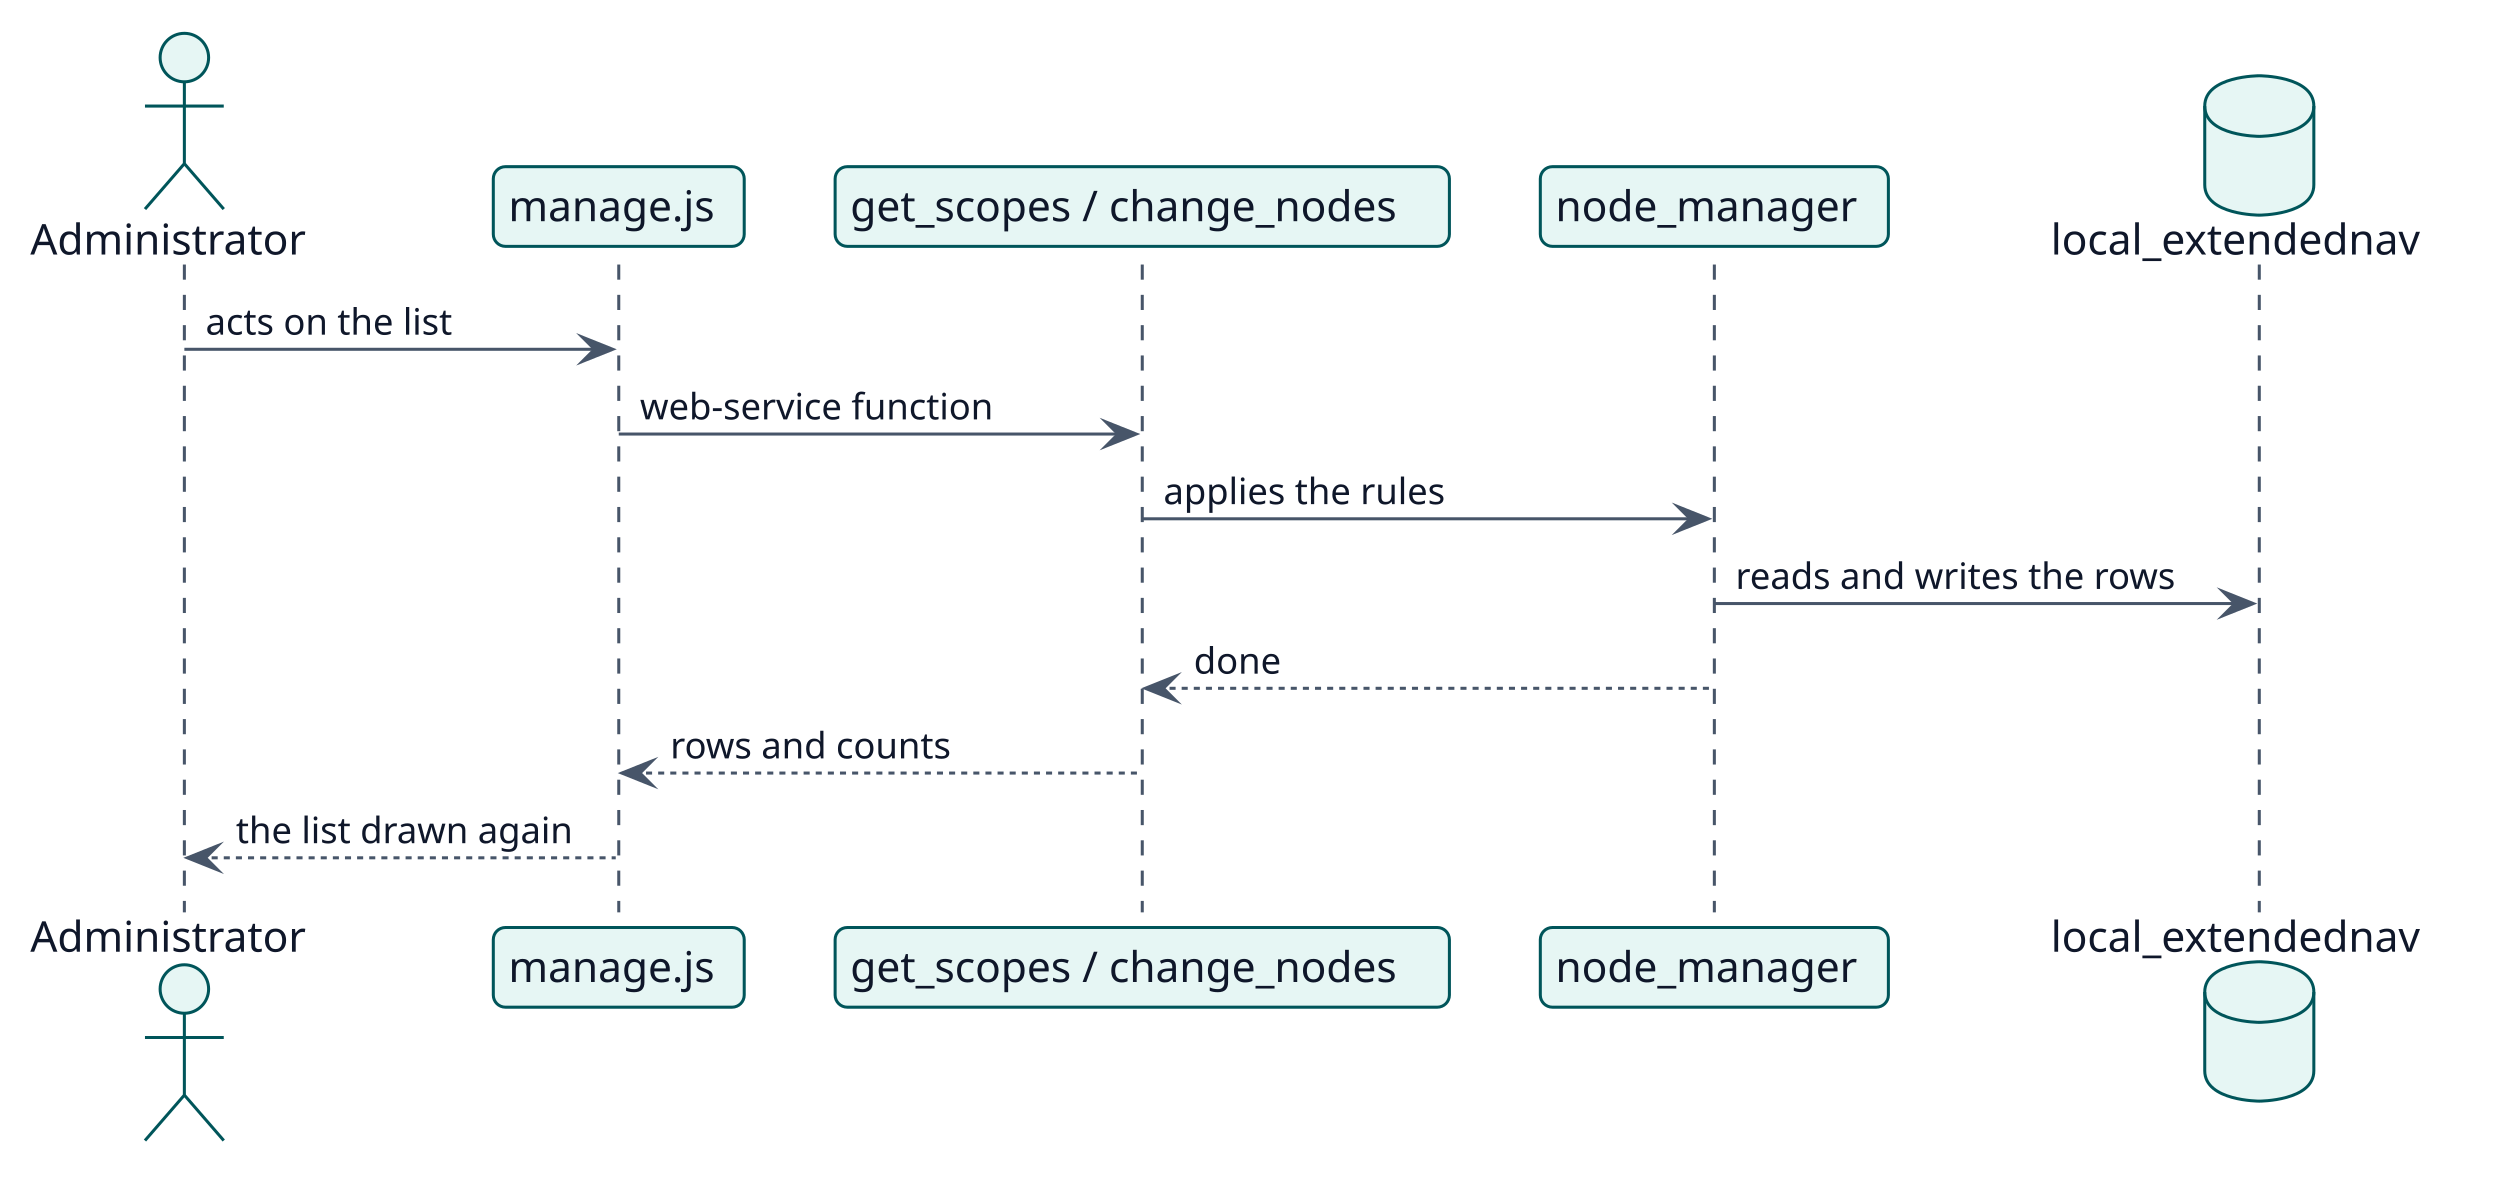
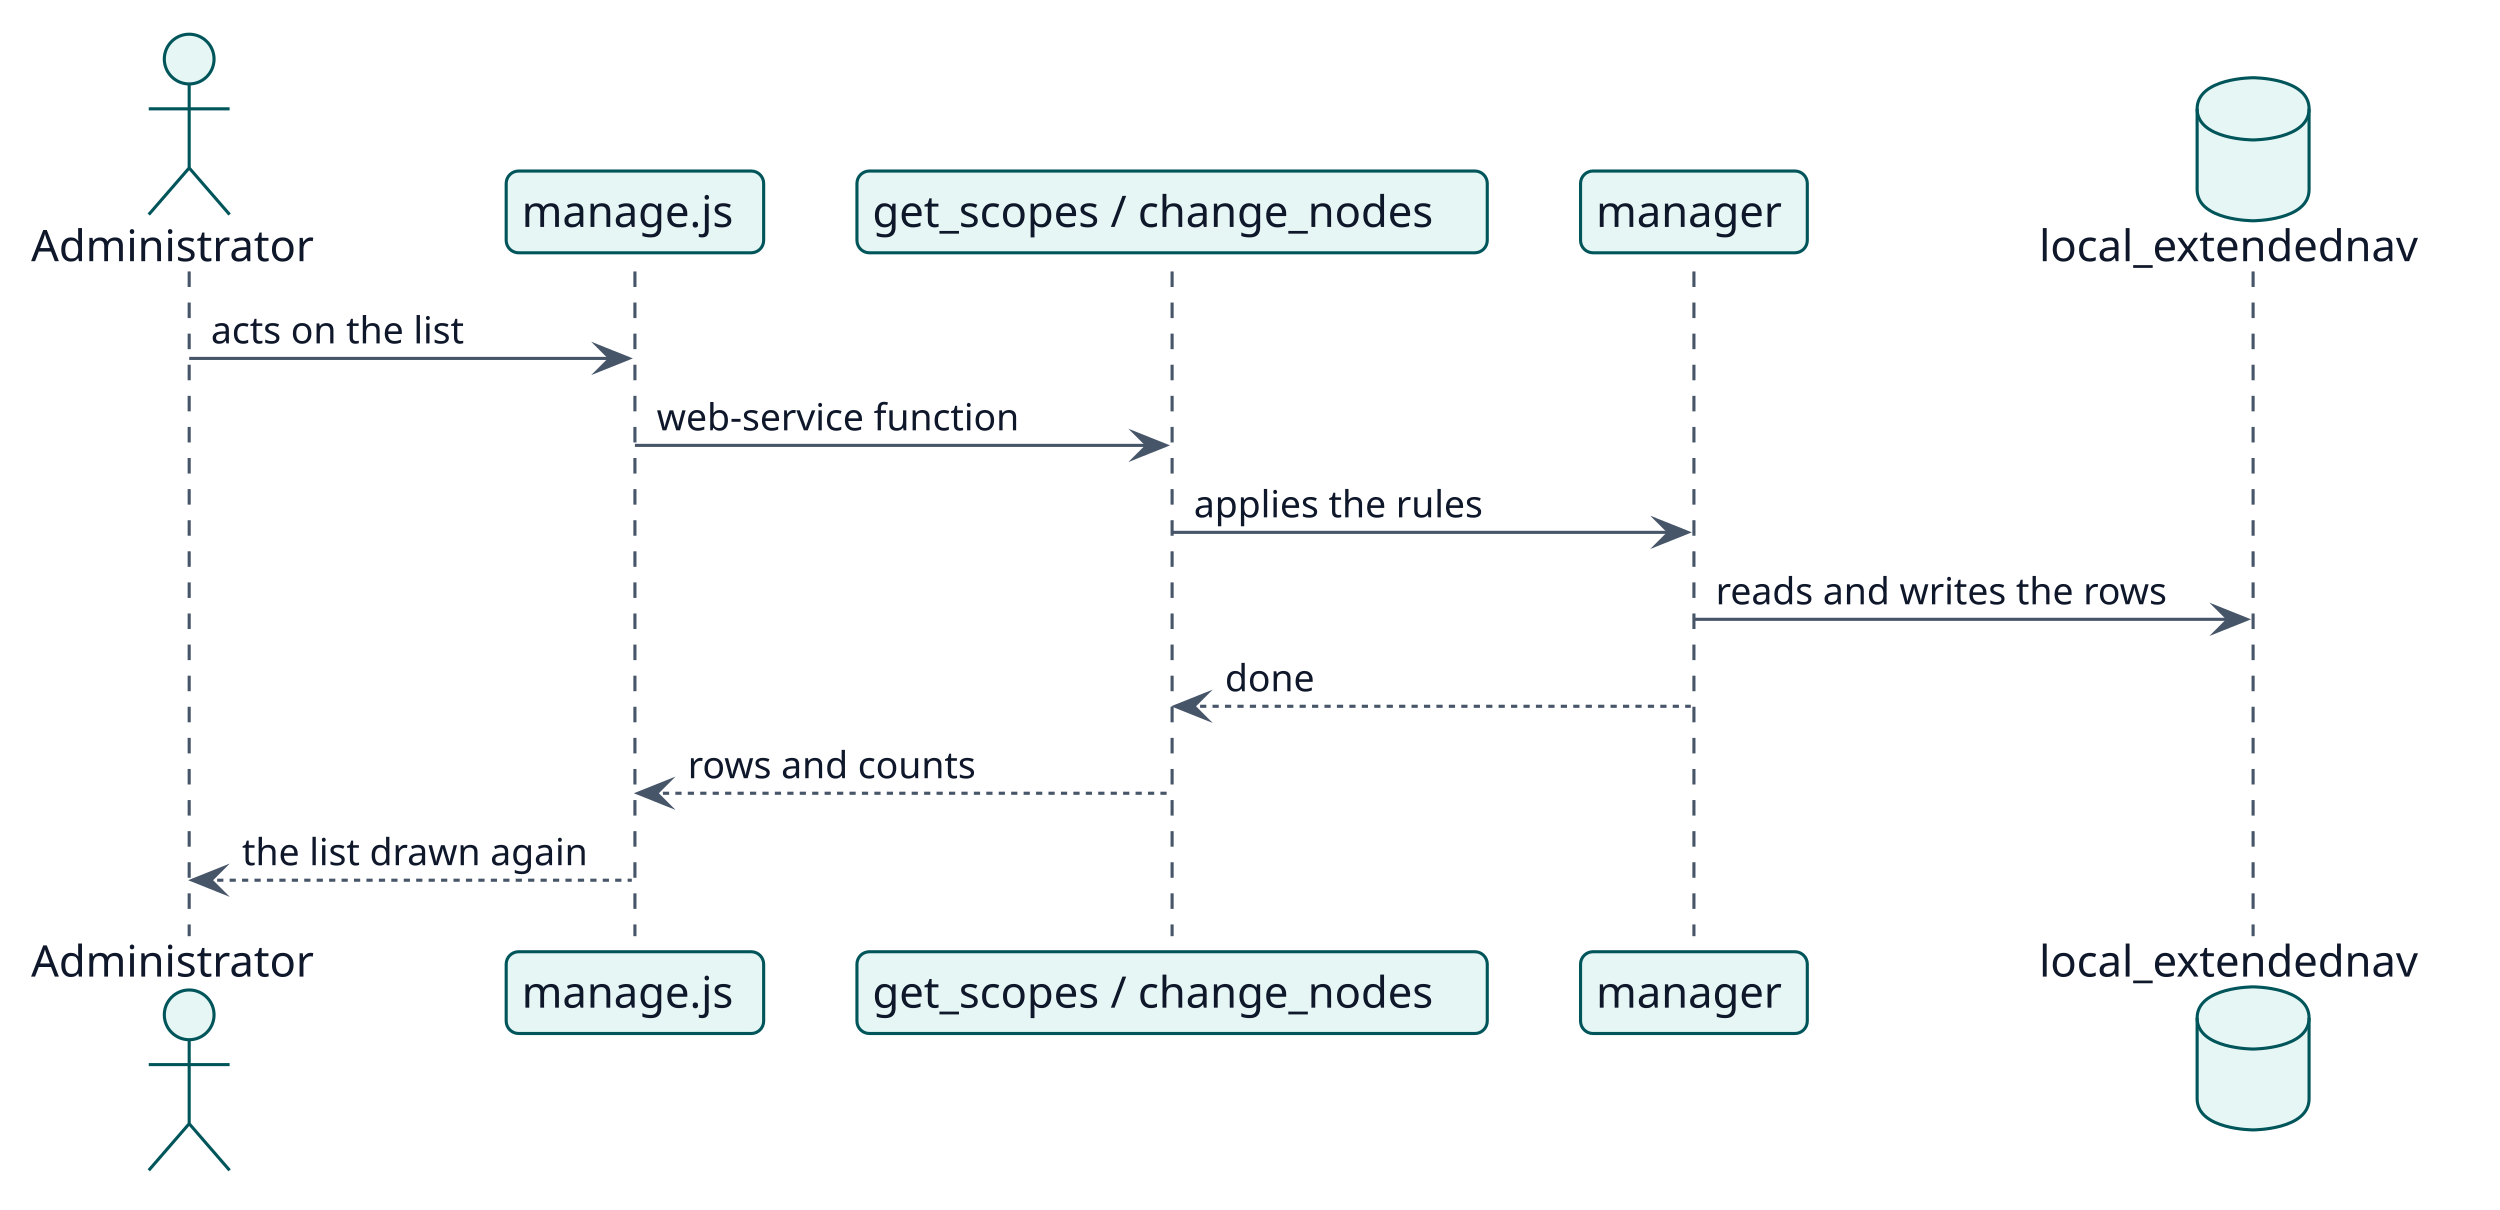
- <svg xmlns="http://www.w3.org/2000/svg" version="1.1" data-diagram-type="SEQUENCE" style="width:825px;height:389px;background:#FFFFFF;" width="825px" height="389px" viewBox="0 0 825 389" zoomAndPan="magnify" preserveAspectRatio="none" contentStyleType="text/css">
+ <svg xmlns="http://www.w3.org/2000/svg" version="1.1" data-diagram-type="SEQUENCE" style="width:804px;height:389px;background:#FFFFFF;" width="804px" height="389px" viewBox="0 0 804 389" zoomAndPan="magnify" preserveAspectRatio="none" contentStyleType="text/css">
  <defs />
  <g font-family="sans-serif" lengthAdjust="spacing">
    <g class="participant-lifeline" data-qualified-name="p0" data-entity-uid="part1" id="part1-lifeline" data-source-line="108">
      <g>
        <rect x="57.341" y="87.297" width="8" height="213.781" fill="#000" fill-opacity="0" />
        <line x1="60.841" y1="87.297" x2="60.841" y2="301.078" style="stroke:#475569;stroke-width:1;stroke-dasharray:5,5;" />
      </g>
    </g>
    <g class="participant-lifeline" data-qualified-name="p1" data-entity-uid="part2" id="part2-lifeline" data-source-line="109">
      <g>
        <rect x="200.691" y="87.297" width="8" height="213.781" fill="#000" fill-opacity="0" />
        <line x1="204.191" y1="87.297" x2="204.191" y2="301.078" style="stroke:#475569;stroke-width:1;stroke-dasharray:5,5;" />
      </g>
    </g>
    <g class="participant-lifeline" data-qualified-name="p2" data-entity-uid="part3" id="part3-lifeline" data-source-line="110">
      <g>
        <rect x="373.448" y="87.297" width="8" height="213.781" fill="#000" fill-opacity="0" />
        <line x1="376.948" y1="87.297" x2="376.948" y2="301.078" style="stroke:#475569;stroke-width:1;stroke-dasharray:5,5;" />
      </g>
    </g>
    <g class="participant-lifeline" data-qualified-name="p3" data-entity-uid="part4" id="part4-lifeline" data-source-line="111">
      <g>
-         <rect x="562.236" y="87.297" width="8" height="213.781" fill="#000" fill-opacity="0" />
-         <line x1="565.736" y1="87.297" x2="565.736" y2="301.078" style="stroke:#475569;stroke-width:1;stroke-dasharray:5,5;" />
+         <rect x="541.267" y="87.297" width="8" height="213.781" fill="#000" fill-opacity="0" />
+         <line x1="544.767" y1="87.297" x2="544.767" y2="301.078" style="stroke:#475569;stroke-width:1;stroke-dasharray:5,5;" />
      </g>
    </g>
    <g class="participant-lifeline" data-qualified-name="p4" data-entity-uid="part5" id="part5-lifeline" data-source-line="112">
      <g>
-         <rect x="742.066" y="87.297" width="8" height="213.781" fill="#000" fill-opacity="0" />
-         <line x1="745.566" y1="87.297" x2="745.566" y2="301.078" style="stroke:#475569;stroke-width:1;stroke-dasharray:5,5;" />
+         <rect x="721.097" y="87.297" width="8" height="213.781" fill="#000" fill-opacity="0" />
+         <line x1="724.597" y1="87.297" x2="724.597" y2="301.078" style="stroke:#475569;stroke-width:1;stroke-dasharray:5,5;" />
      </g>
    </g>
    <g class="participant participant-head" data-qualified-name="p0" data-entity-uid="part1" id="part1-head" data-source-line="108">
      <text x="10" y="83.995" fill="#0F172A" font-size="14" textLength="95.683" font-family="IBM Plex Sans">Administrator</text>
      <ellipse cx="60.841" cy="19" rx="8" ry="8" fill="#E6F6F4" style="stroke:#00555A;stroke-width:1;" />
      <path d="M60.841,27 L60.841,54 M47.841,35 L73.841,35 M60.841,54 L47.841,69 M60.841,54 L73.841,69" style="stroke:#00555A;stroke-width:1;" fill="none" />
    </g>
    <g class="participant participant-head" data-qualified-name="p1" data-entity-uid="part2" id="part2-head" data-source-line="109">
      <rect x="162.79" y="55" width="82.803" height="26.297" fill="#E6F6F4" style="stroke:#00555A;stroke-width:1;" rx="4" ry="4" />
      <text x="167.79" y="72.995" fill="#0F172A" font-size="14" textLength="72.803" font-family="IBM Plex Sans">manage.js</text>
    </g>
    <g class="participant participant-head" data-qualified-name="p2" data-entity-uid="part3" id="part3-head" data-source-line="110">
      <rect x="275.592" y="55" width="202.712" height="26.297" fill="#E6F6F4" style="stroke:#00555A;stroke-width:1;" rx="4" ry="4" />
      <text x="280.592" y="72.995" fill="#0F172A" font-size="14" textLength="192.712" font-family="IBM Plex Sans">get_scopes / change_nodes</text>
    </g>
    <g class="participant participant-head" data-qualified-name="p3" data-entity-uid="part4" id="part4-head" data-source-line="111">
-       <rect x="508.304" y="55" width="114.863" height="26.297" fill="#E6F6F4" style="stroke:#00555A;stroke-width:1;" rx="4" ry="4" />
-       <text x="513.304" y="72.995" fill="#0F172A" font-size="14" textLength="104.863" font-family="IBM Plex Sans">node_manager</text>
+       <rect x="508.304" y="55" width="72.925" height="26.297" fill="#E6F6F4" style="stroke:#00555A;stroke-width:1;" rx="4" ry="4" />
+       <text x="513.304" y="72.995" fill="#0F172A" font-size="14" textLength="62.925" font-family="IBM Plex Sans">manager</text>
    </g>
    <g class="participant participant-head" data-qualified-name="p4" data-entity-uid="part5" id="part5-head" data-source-line="112">
-       <text x="676.756" y="83.995" fill="#0F172A" font-size="14" textLength="131.619" font-family="IBM Plex Sans">local_extendednav</text>
-       <path d="M727.566,35 C727.566,25 745.566,25 745.566,25 C745.566,25 763.566,25 763.566,35 L763.566,61 C763.566,71 745.566,71 745.566,71 C745.566,71 727.566,71 727.566,61 L727.566,35" style="stroke:#00555A;stroke-width:1;" fill="#E6F6F4" />
-       <path d="M727.566,35 C727.566,45 745.566,45 745.566,45 C745.566,45 763.566,45 763.566,35" style="stroke:#00555A;stroke-width:1;" fill="none" />
+       <text x="655.787" y="83.995" fill="#0F172A" font-size="14" textLength="131.619" font-family="IBM Plex Sans">local_extendednav</text>
+       <path d="M706.597,35 C706.597,25 724.597,25 724.597,25 C724.597,25 742.597,25 742.597,35 L742.597,61 C742.597,71 724.597,71 724.597,71 C724.597,71 706.597,71 706.597,61 L706.597,35" style="stroke:#00555A;stroke-width:1;" fill="#E6F6F4" />
+       <path d="M706.597,35 C706.597,45 724.597,45 724.597,45 C724.597,45 742.597,45 742.597,35" style="stroke:#00555A;stroke-width:1;" fill="none" />
    </g>
    <g class="participant participant-tail" data-qualified-name="p0" data-entity-uid="part1" id="part1-tail" data-source-line="108">
      <text x="10" y="314.073" fill="#0F172A" font-size="14" textLength="95.683" font-family="IBM Plex Sans">Administrator</text>
      <ellipse cx="60.841" cy="326.375" rx="8" ry="8" fill="#E6F6F4" style="stroke:#00555A;stroke-width:1;" />
      <path d="M60.841,334.375 L60.841,361.375 M47.841,342.375 L73.841,342.375 M60.841,361.375 L47.841,376.375 M60.841,361.375 L73.841,376.375" style="stroke:#00555A;stroke-width:1;" fill="none" />
    </g>
    <g class="participant participant-tail" data-qualified-name="p1" data-entity-uid="part2" id="part2-tail" data-source-line="109">
      <rect x="162.79" y="306.078" width="82.803" height="26.297" fill="#E6F6F4" style="stroke:#00555A;stroke-width:1;" rx="4" ry="4" />
      <text x="167.79" y="324.073" fill="#0F172A" font-size="14" textLength="72.803" font-family="IBM Plex Sans">manage.js</text>
    </g>
    <g class="participant participant-tail" data-qualified-name="p2" data-entity-uid="part3" id="part3-tail" data-source-line="110">
      <rect x="275.592" y="306.078" width="202.712" height="26.297" fill="#E6F6F4" style="stroke:#00555A;stroke-width:1;" rx="4" ry="4" />
      <text x="280.592" y="324.073" fill="#0F172A" font-size="14" textLength="192.712" font-family="IBM Plex Sans">get_scopes / change_nodes</text>
    </g>
    <g class="participant participant-tail" data-qualified-name="p3" data-entity-uid="part4" id="part4-tail" data-source-line="111">
-       <rect x="508.304" y="306.078" width="114.863" height="26.297" fill="#E6F6F4" style="stroke:#00555A;stroke-width:1;" rx="4" ry="4" />
-       <text x="513.304" y="324.073" fill="#0F172A" font-size="14" textLength="104.863" font-family="IBM Plex Sans">node_manager</text>
+       <rect x="508.304" y="306.078" width="72.925" height="26.297" fill="#E6F6F4" style="stroke:#00555A;stroke-width:1;" rx="4" ry="4" />
+       <text x="513.304" y="324.073" fill="#0F172A" font-size="14" textLength="62.925" font-family="IBM Plex Sans">manager</text>
    </g>
    <g class="participant participant-tail" data-qualified-name="p4" data-entity-uid="part5" id="part5-tail" data-source-line="112">
-       <text x="676.756" y="314.073" fill="#0F172A" font-size="14" textLength="131.619" font-family="IBM Plex Sans">local_extendednav</text>
-       <path d="M727.566,327.375 C727.566,317.375 745.566,317.375 745.566,317.375 C745.566,317.375 763.566,317.375 763.566,327.375 L763.566,353.375 C763.566,363.375 745.566,363.375 745.566,363.375 C745.566,363.375 727.566,363.375 727.566,353.375 L727.566,327.375" style="stroke:#00555A;stroke-width:1;" fill="#E6F6F4" />
-       <path d="M727.566,327.375 C727.566,337.375 745.566,337.375 745.566,337.375 C745.566,337.375 763.566,337.375 763.566,327.375" style="stroke:#00555A;stroke-width:1;" fill="none" />
+       <text x="655.787" y="314.073" fill="#0F172A" font-size="14" textLength="131.619" font-family="IBM Plex Sans">local_extendednav</text>
+       <path d="M706.597,327.375 C706.597,317.375 724.597,317.375 724.597,317.375 C724.597,317.375 742.597,317.375 742.597,327.375 L742.597,353.375 C742.597,363.375 724.597,363.375 724.597,363.375 C724.597,363.375 706.597,363.375 706.597,353.375 L706.597,327.375" style="stroke:#00555A;stroke-width:1;" fill="#E6F6F4" />
+       <path d="M706.597,327.375 C706.597,337.375 724.597,337.375 724.597,337.375 C724.597,337.375 742.597,337.375 742.597,327.375" style="stroke:#00555A;stroke-width:1;" fill="none" />
    </g>
    <g class="message" data-entity-1="part1" data-entity-2="part2" id="msg1" data-source-line="114">
      <polygon points="192.191,111.266,202.191,115.266,192.191,119.266,196.191,115.266" fill="#475569" style="stroke:#475569;stroke-width:1;stroke-linejoin:miter;stroke-miterlimit:10;" />
      <line x1="60.841" y1="115.266" x2="198.191" y2="115.266" style="stroke:#475569;stroke-width:1;" />
      <text x="67.841" y="110.436" fill="#0F172A" font-size="12" textLength="88.617" font-family="IBM Plex Sans">acts on the list</text>
    </g>
    <g class="message" data-entity-1="part2" data-entity-2="part3" id="msg2" data-source-line="115">
      <polygon points="364.948,139.234,374.948,143.234,364.948,147.234,368.948,143.234" fill="#475569" style="stroke:#475569;stroke-width:1;stroke-linejoin:miter;stroke-miterlimit:10;" />
      <line x1="204.191" y1="143.234" x2="370.948" y2="143.234" style="stroke:#475569;stroke-width:1;" />
      <text x="211.191" y="138.404" fill="#0F172A" font-size="12" textLength="124.963" font-family="IBM Plex Sans">web-service function</text>
    </g>
    <g class="message" data-entity-1="part3" data-entity-2="part4" id="msg3" data-source-line="116">
-       <polygon points="553.736,167.203,563.736,171.203,553.736,175.203,557.736,171.203" fill="#475569" style="stroke:#475569;stroke-width:1;stroke-linejoin:miter;stroke-miterlimit:10;" />
-       <line x1="376.948" y1="171.203" x2="559.736" y2="171.203" style="stroke:#475569;stroke-width:1;" />
+       <polygon points="532.767,167.203,542.767,171.203,532.767,175.203,536.767,171.203" fill="#475569" style="stroke:#475569;stroke-width:1;stroke-linejoin:miter;stroke-miterlimit:10;" />
+       <line x1="376.948" y1="171.203" x2="538.767" y2="171.203" style="stroke:#475569;stroke-width:1;" />
      <text x="383.948" y="166.373" fill="#0F172A" font-size="12" textLength="99.721" font-family="IBM Plex Sans">applies the rules</text>
    </g>
    <g class="message" data-entity-1="part4" data-entity-2="part5" id="msg4" data-source-line="117">
-       <polygon points="733.566,195.172,743.566,199.172,733.566,203.172,737.566,199.172" fill="#475569" style="stroke:#475569;stroke-width:1;stroke-linejoin:miter;stroke-miterlimit:10;" />
-       <line x1="565.736" y1="199.172" x2="739.566" y2="199.172" style="stroke:#475569;stroke-width:1;" />
-       <text x="572.736" y="194.342" fill="#0F172A" font-size="12" textLength="155.83" font-family="IBM Plex Sans">reads and writes the rows</text>
+       <polygon points="712.597,195.172,722.597,199.172,712.597,203.172,716.597,199.172" fill="#475569" style="stroke:#475569;stroke-width:1;stroke-linejoin:miter;stroke-miterlimit:10;" />
+       <line x1="544.767" y1="199.172" x2="718.597" y2="199.172" style="stroke:#475569;stroke-width:1;" />
+       <text x="551.767" y="194.342" fill="#0F172A" font-size="12" textLength="155.83" font-family="IBM Plex Sans">reads and writes the rows</text>
    </g>
    <g class="message" data-entity-1="part4" data-entity-2="part3" id="msg5" data-source-line="118">
      <polygon points="387.948,223.141,377.948,227.141,387.948,231.141,383.948,227.141" fill="#475569" style="stroke:#475569;stroke-width:1;stroke-linejoin:miter;stroke-miterlimit:10;" />
-       <line x1="381.948" y1="227.141" x2="564.736" y2="227.141" style="stroke:#475569;stroke-width:1;stroke-dasharray:2,2;" />
+       <line x1="381.948" y1="227.141" x2="543.767" y2="227.141" style="stroke:#475569;stroke-width:1;stroke-dasharray:2,2;" />
      <text x="393.948" y="222.311" fill="#0F172A" font-size="12" textLength="29.947" font-family="IBM Plex Sans">done</text>
    </g>
    <g class="message" data-entity-1="part3" data-entity-2="part2" id="msg6" data-source-line="119">
      <polygon points="215.191,251.109,205.191,255.109,215.191,259.109,211.191,255.109" fill="#475569" style="stroke:#475569;stroke-width:1;stroke-linejoin:miter;stroke-miterlimit:10;" />
      <line x1="209.191" y1="255.109" x2="375.948" y2="255.109" style="stroke:#475569;stroke-width:1;stroke-dasharray:2,2;" />
      <text x="221.191" y="250.279" fill="#0F172A" font-size="12" textLength="98.654" font-family="IBM Plex Sans">rows and counts</text>
    </g>
    <g class="message" data-entity-1="part2" data-entity-2="part1" id="msg7" data-source-line="120">
      <polygon points="71.841,279.078,61.841,283.078,71.841,287.078,67.841,283.078" fill="#475569" style="stroke:#475569;stroke-width:1;stroke-linejoin:miter;stroke-miterlimit:10;" />
      <line x1="65.841" y1="283.078" x2="203.191" y2="283.078" style="stroke:#475569;stroke-width:1;stroke-dasharray:2,2;" />
      <text x="77.841" y="278.248" fill="#0F172A" font-size="12" textLength="119.35" font-family="IBM Plex Sans">the list drawn again</text>
    </g>
  </g>
</svg>
